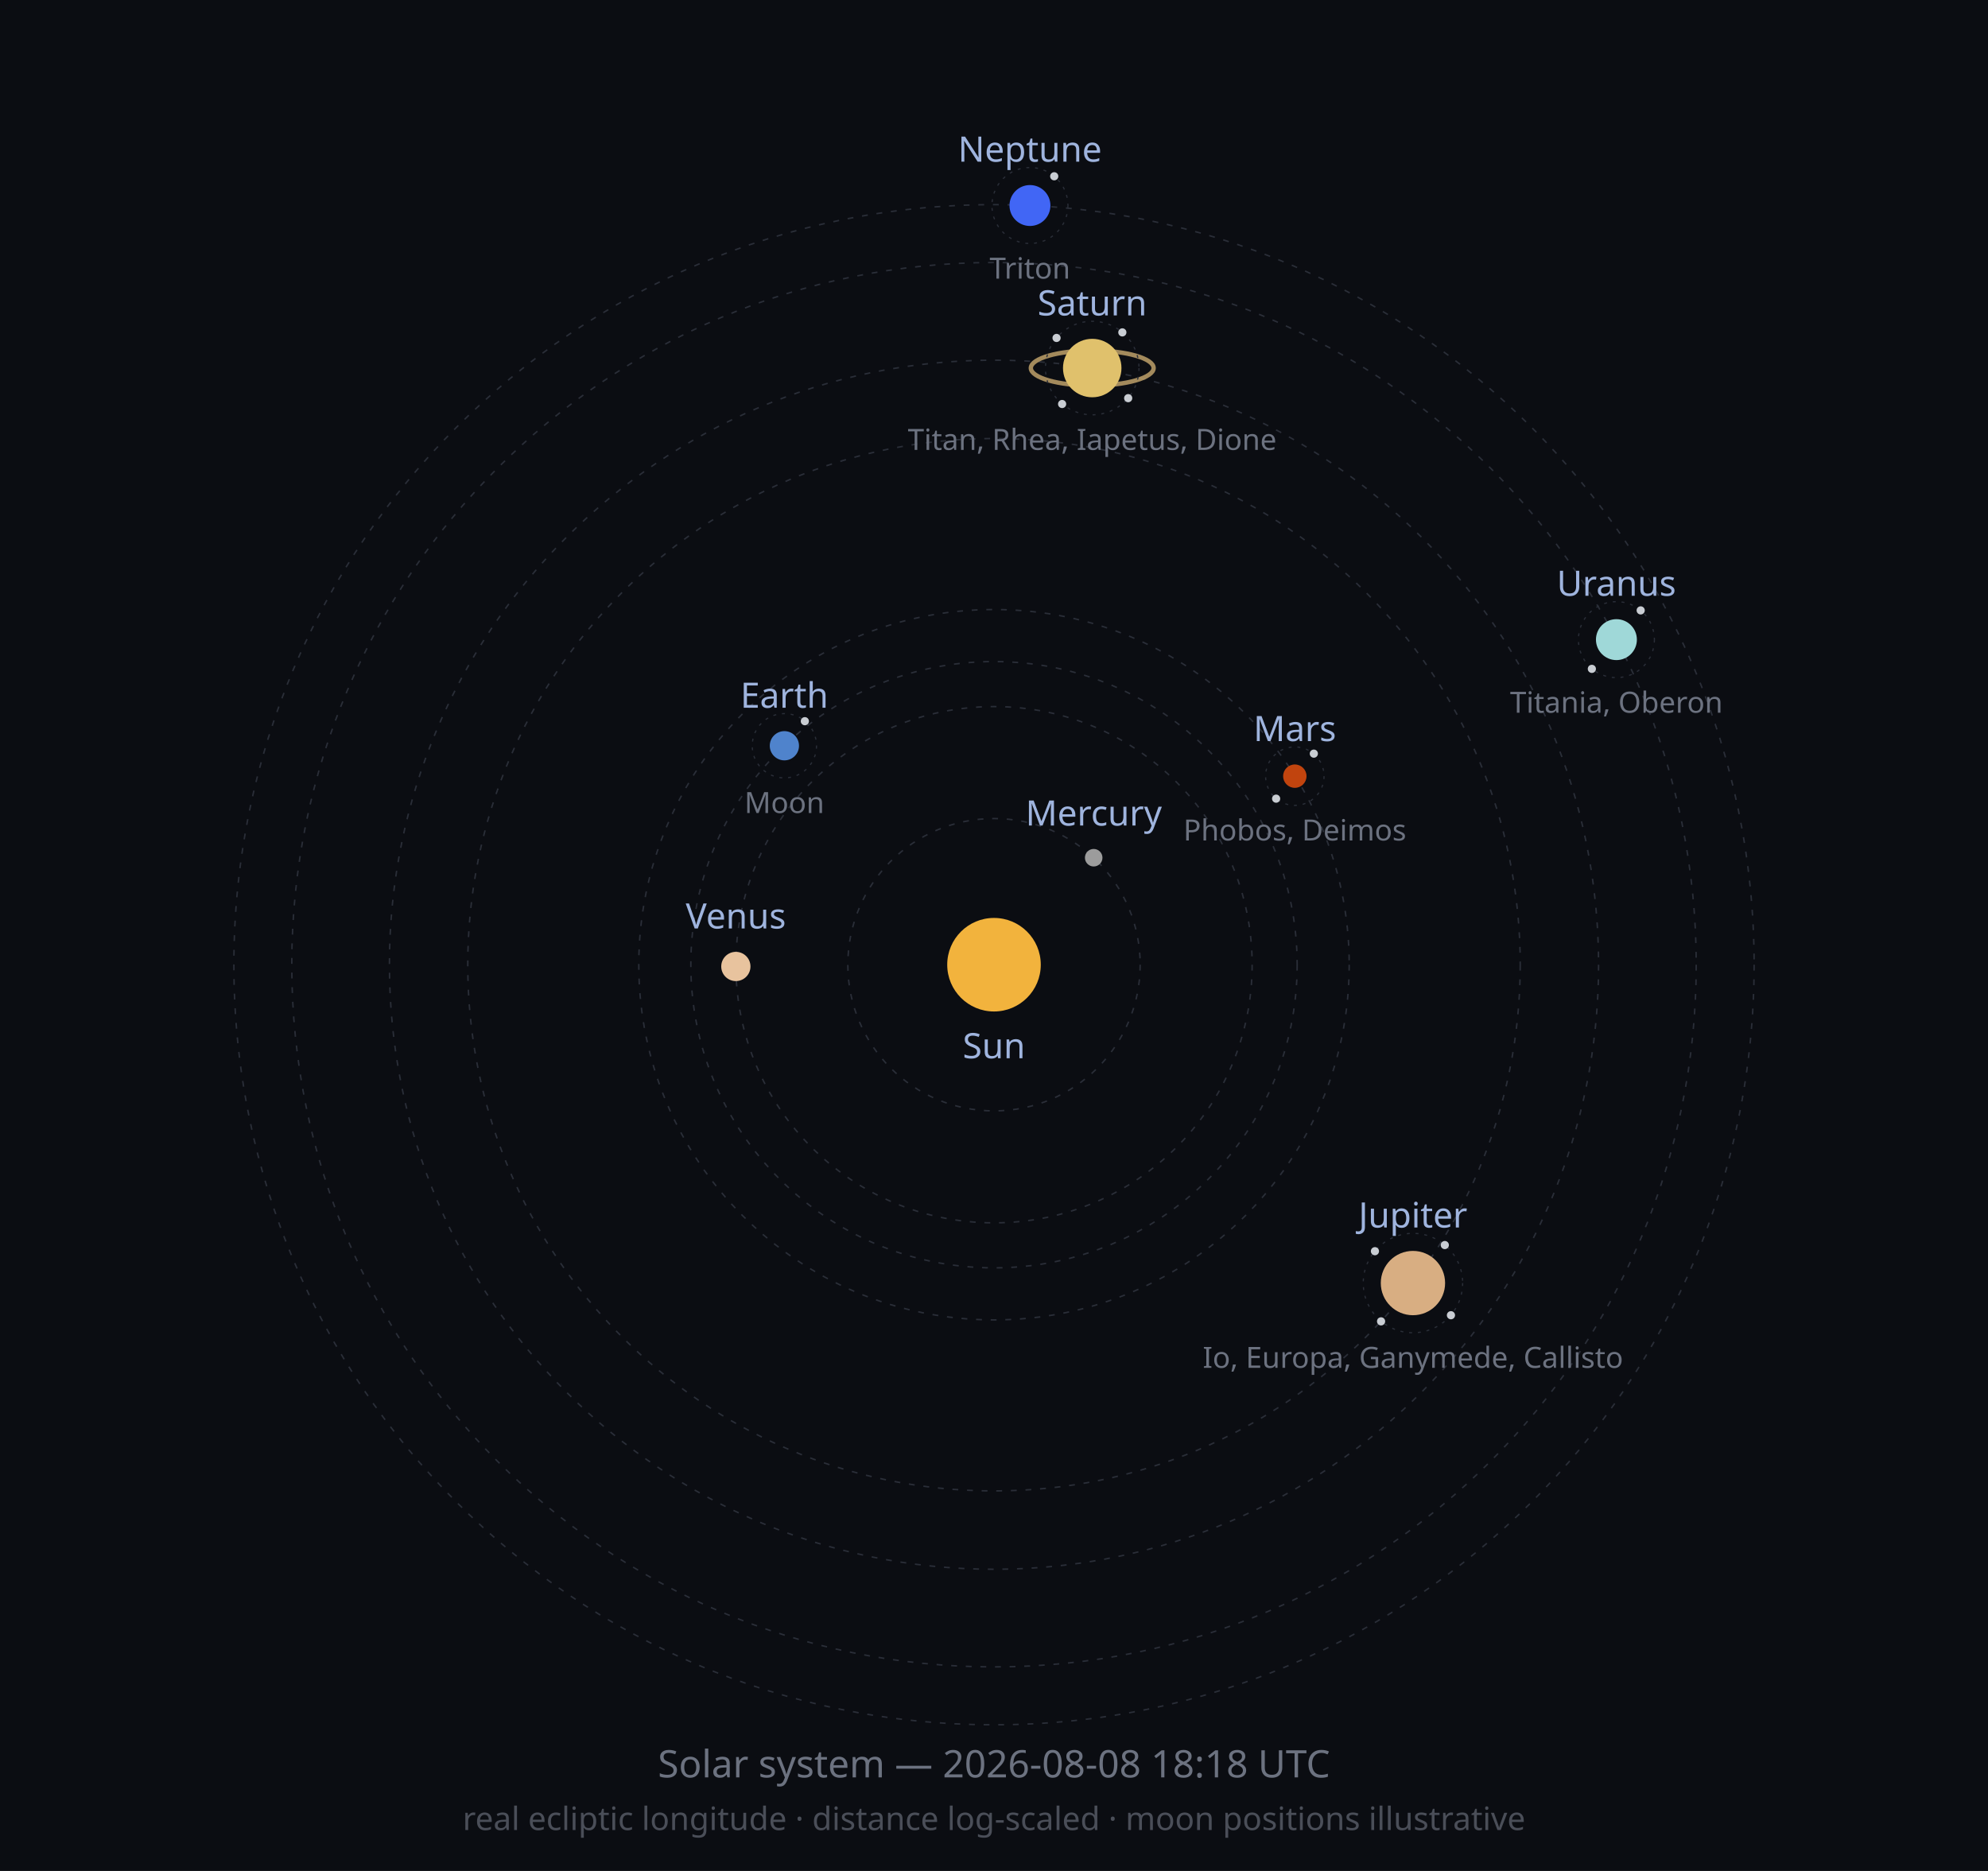
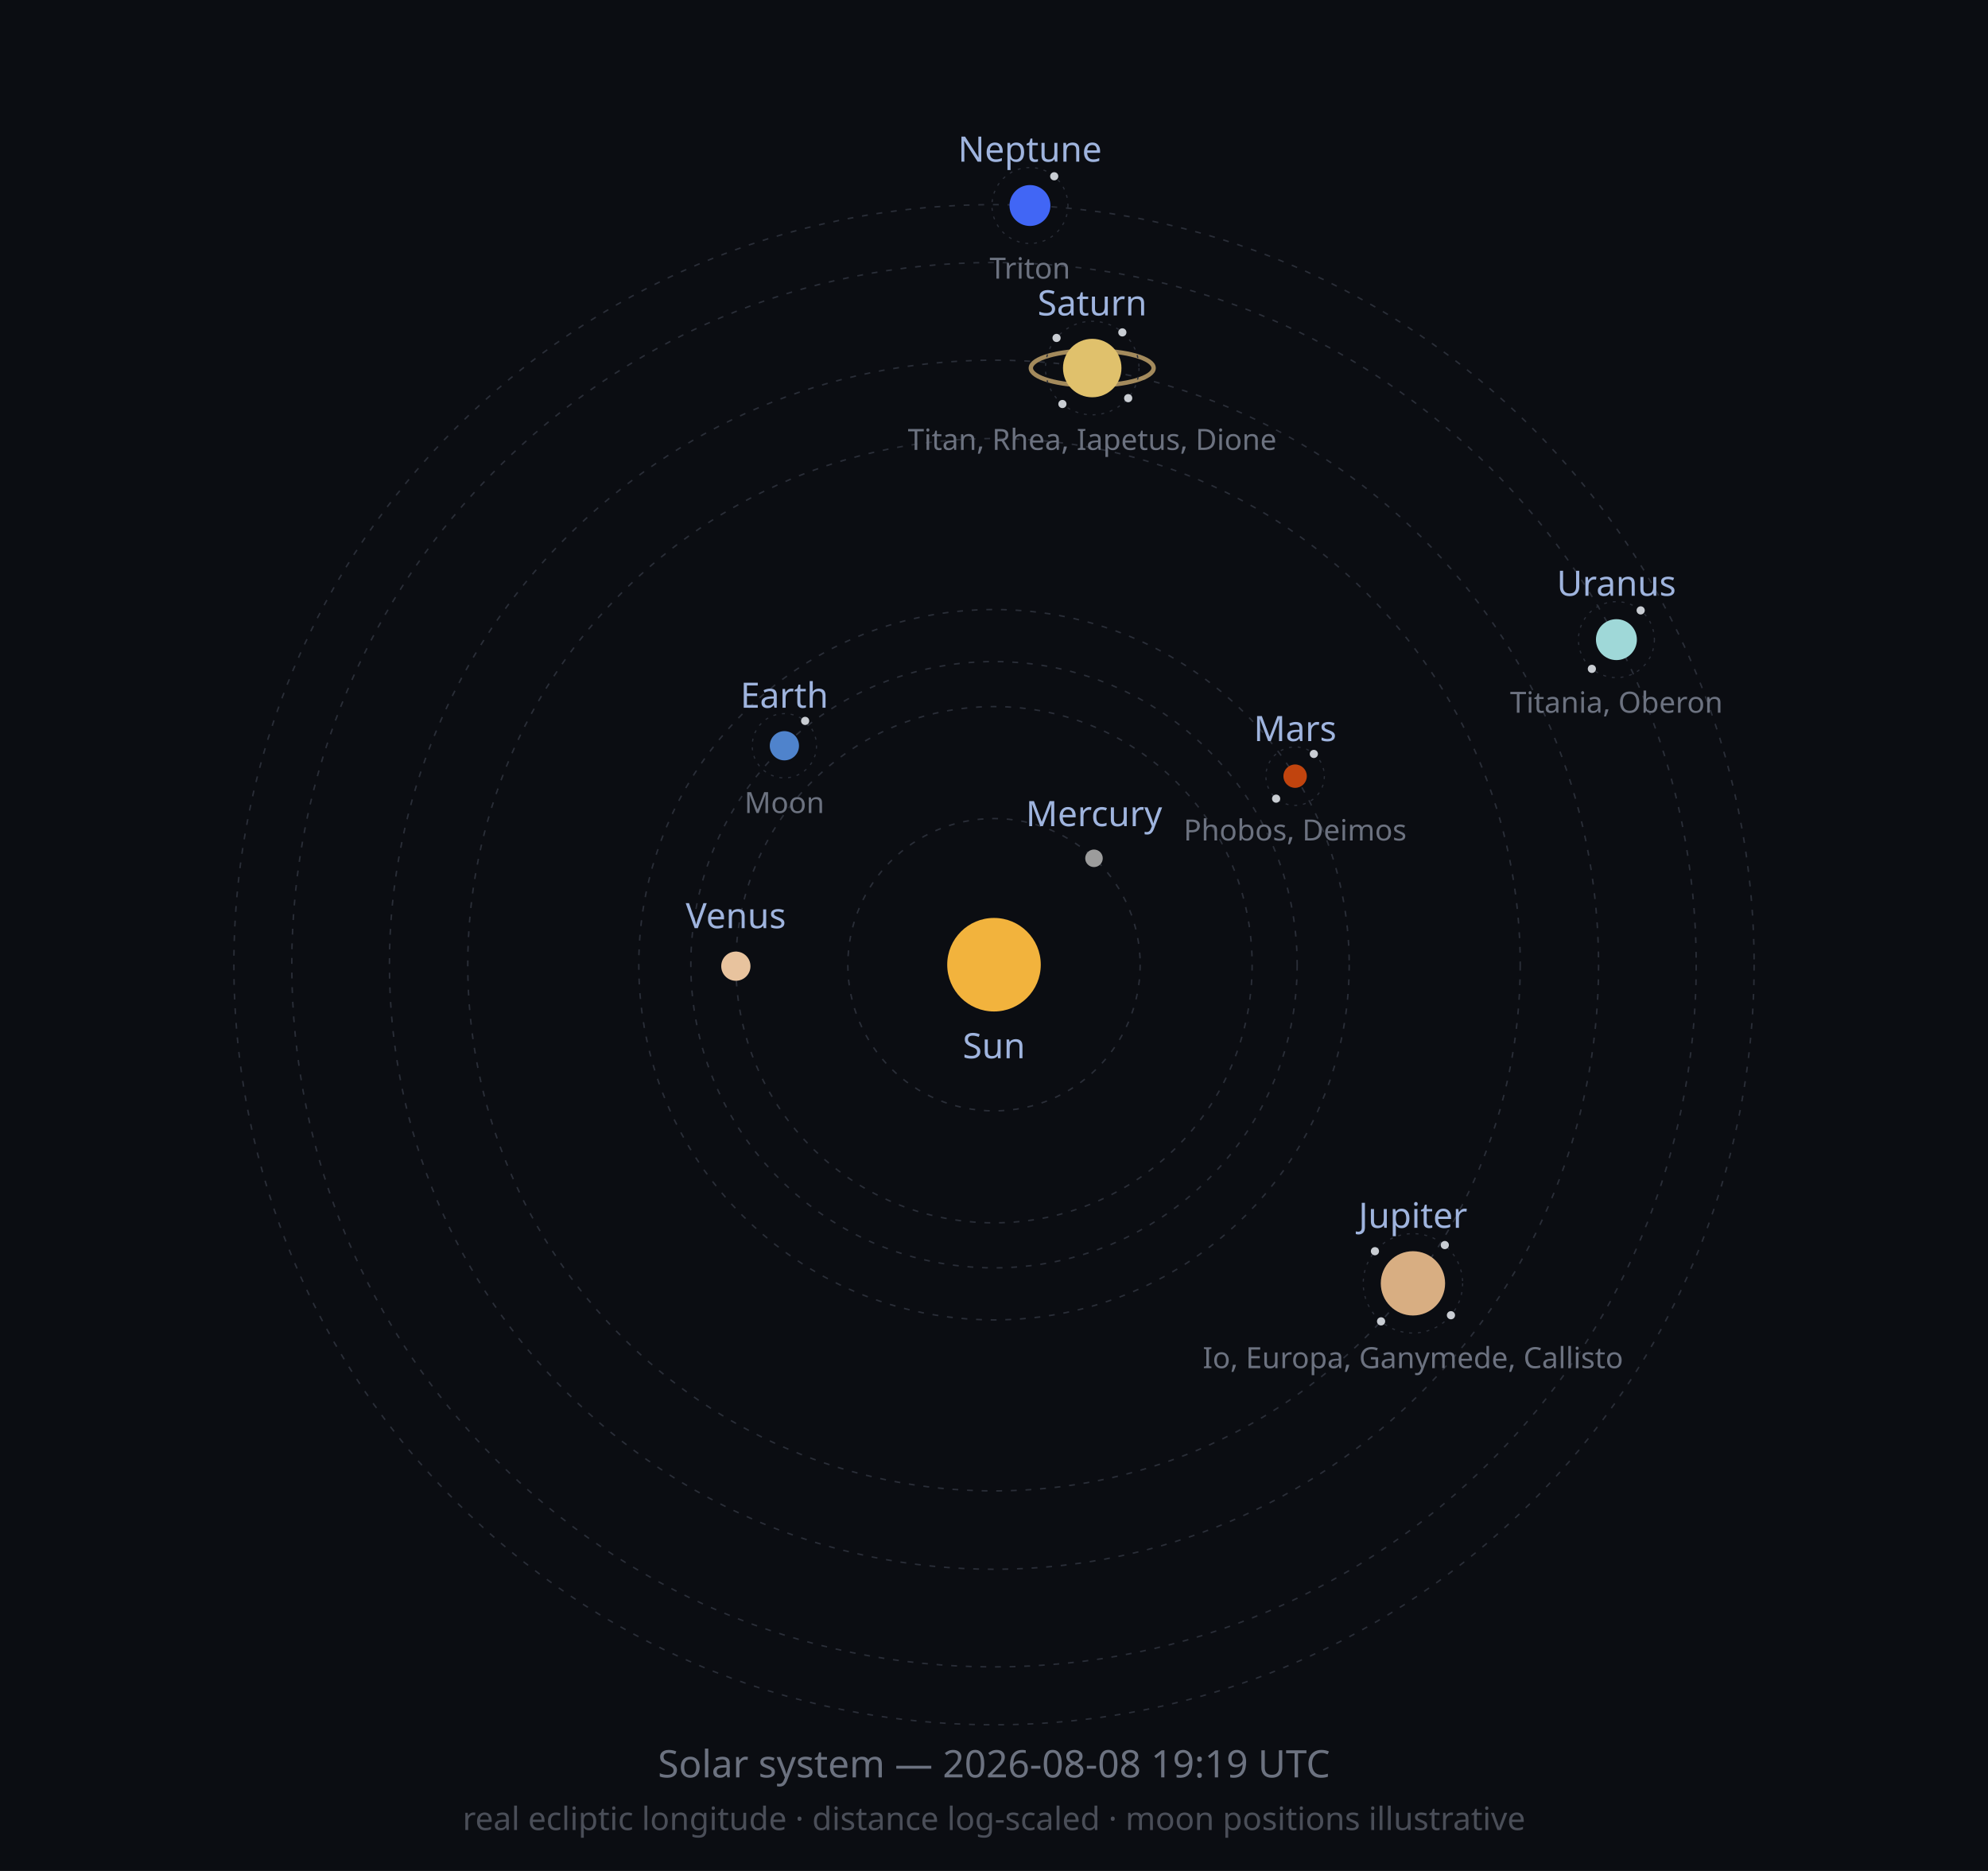
<svg xmlns="http://www.w3.org/2000/svg" width="680" height="640" viewBox="0 0 680 640" role="img">
  <defs>
    <marker id="arrow" viewBox="0 0 10 10" refX="8" refY="5" markerWidth="6" markerHeight="6" orient="auto-start-reverse">
      <path d="M2 1L8 5L2 9" fill="none" stroke="context-stroke" stroke-width="1.5" stroke-linecap="round" stroke-linejoin="round" />
    </marker>
  </defs>
  <style>
  .orbit { fill: none; stroke: #2A2E38; stroke-width: 0.5; stroke-dasharray: 2 3; }
  .moonorbit { fill: none; stroke: #2A2E38; stroke-width: 0.4; stroke-dasharray: 1 2; }
  .lbl { font-family: sans-serif; font-size: 12px; fill: #9FB4DE; }
  .moonlbl { font-family: sans-serif; font-size: 10px; fill: #6C7280; }
</style>
  <rect width="680" height="640" fill="#0B0D12" />
  <circle class="orbit" cx="340" cy="330" r="50.0" />
  <circle class="orbit" cx="340" cy="330" r="88.3" />
  <circle class="orbit" cx="340" cy="330" r="103.7" />
  <circle class="orbit" cx="340" cy="330" r="121.5" />
  <circle class="orbit" cx="340" cy="330" r="180.0" />
  <circle class="orbit" cx="340" cy="330" r="206.8" />
  <circle class="orbit" cx="340" cy="330" r="240.2" />
  <circle class="orbit" cx="340" cy="330" r="260.0" />
  <circle cx="340" cy="330" r="16" fill="#F2B33D" />
  <text class="lbl" x="340" y="362" text-anchor="middle">Sun</text>
-   <circle cx="374.1" cy="293.4" r="3" fill="#9C9C9C" />
-   <text class="lbl" x="374.1" y="282.4" text-anchor="middle">Mercury</text>
-   <circle cx="251.7" cy="330.6" r="5" fill="#E8C39E" />
-   <text class="lbl" x="251.7" y="317.6" text-anchor="middle">Venus</text>
+   <circle cx="374.2" cy="293.6" r="3" fill="#9C9C9C" />
+   <text class="lbl" x="374.2" y="282.6" text-anchor="middle">Mercury</text>
+   <circle cx="251.7" cy="330.5" r="5" fill="#E8C39E" />
+   <text class="lbl" x="251.7" y="317.5" text-anchor="middle">Venus</text>
  <circle cx="268.3" cy="255.1" r="5" fill="#4F83CC" />
  <circle class="moonorbit" cx="268.3" cy="255.1" r="11" />
-   <circle cx="275.3" cy="246.7" r="1.4" fill="#C9CDD3" />
+   <circle cx="275.4" cy="246.6" r="1.4" fill="#C9CDD3" />
  <text class="moonlbl" x="268.3" y="278.1" text-anchor="middle">Moon</text>
  <text class="lbl" x="268.3" y="242.1" text-anchor="middle">Earth</text>
-   <circle cx="442.9" cy="265.5" r="4" fill="#C1440E" />
-   <circle class="moonorbit" cx="442.9" cy="265.5" r="10" />
-   <circle cx="449.4" cy="257.8" r="1.4" fill="#C9CDD3" />
+   <circle cx="443.0" cy="265.5" r="4" fill="#C1440E" />
+   <circle class="moonorbit" cx="443.0" cy="265.5" r="10" />
+   <circle cx="449.4" cy="257.9" r="1.4" fill="#C9CDD3" />
  <circle cx="436.5" cy="273.2" r="1.4" fill="#C9CDD3" />
-   <text class="moonlbl" x="442.9" y="287.5" text-anchor="middle">Phobos, Deimos</text>
-   <text class="lbl" x="442.9" y="253.5" text-anchor="middle">Mars</text>
-   <circle cx="483.3" cy="438.9" r="11" fill="#D8AE82" />
-   <circle class="moonorbit" cx="483.3" cy="438.9" r="17" />
+   <text class="moonlbl" x="443.0" y="287.5" text-anchor="middle">Phobos, Deimos</text>
+   <text class="lbl" x="443.0" y="253.5" text-anchor="middle">Mars</text>
+   <circle cx="483.3" cy="439.0" r="11" fill="#D8AE82" />
+   <circle class="moonorbit" cx="483.3" cy="439.0" r="17" />
  <circle cx="494.2" cy="425.9" r="1.4" fill="#C9CDD3" />
  <circle cx="496.3" cy="449.9" r="1.4" fill="#C9CDD3" />
  <circle cx="472.4" cy="452.0" r="1.4" fill="#C9CDD3" />
  <circle cx="470.3" cy="428.0" r="1.4" fill="#C9CDD3" />
-   <text class="moonlbl" x="483.3" y="467.9" text-anchor="middle">Io, Europa, Ganymede, Callisto</text>
-   <text class="lbl" x="483.3" y="419.9" text-anchor="middle">Jupiter</text>
+   <text class="moonlbl" x="483.3" y="468.0" text-anchor="middle">Io, Europa, Ganymede, Callisto</text>
+   <text class="lbl" x="483.3" y="420.0" text-anchor="middle">Jupiter</text>
  <ellipse cx="373.6" cy="125.9" rx="21.0" ry="6.0" fill="none" stroke="#C9A96E" stroke-width="1.5" opacity="0.8" />
  <circle cx="373.6" cy="125.9" r="10" fill="#E0C16C" />
  <circle class="moonorbit" cx="373.6" cy="125.9" r="16" />
  <circle cx="383.9" cy="113.7" r="1.4" fill="#C9CDD3" />
  <circle cx="385.9" cy="136.2" r="1.4" fill="#C9CDD3" />
-   <circle cx="363.3" cy="138.2" r="1.4" fill="#C9CDD3" />
+   <circle cx="363.4" cy="138.2" r="1.4" fill="#C9CDD3" />
  <circle cx="361.4" cy="115.6" r="1.4" fill="#C9CDD3" />
  <text class="moonlbl" x="373.6" y="153.9" text-anchor="middle">Titan, Rhea, Iapetus, Dione</text>
  <text class="lbl" x="373.6" y="107.9" text-anchor="middle">Saturn</text>
  <circle cx="552.9" cy="218.8" r="7" fill="#9FD8D8" />
  <circle class="moonorbit" cx="552.9" cy="218.8" r="13" />
  <circle cx="561.2" cy="208.8" r="1.4" fill="#C9CDD3" />
  <circle cx="544.5" cy="228.8" r="1.4" fill="#C9CDD3" />
  <text class="moonlbl" x="552.9" y="243.8" text-anchor="middle">Titania, Oberon</text>
  <text class="lbl" x="552.9" y="203.8" text-anchor="middle">Uranus</text>
  <circle cx="352.3" cy="70.3" r="7" fill="#4166F5" />
  <circle class="moonorbit" cx="352.3" cy="70.3" r="13" />
  <circle cx="360.6" cy="60.3" r="1.4" fill="#C9CDD3" />
  <text class="moonlbl" x="352.3" y="95.3" text-anchor="middle">Triton</text>
  <text class="lbl" x="352.3" y="55.3" text-anchor="middle">Neptune</text>
-   <text x="340" y="608" font-size="13" fill="#6C7280" text-anchor="middle" font-family="sans-serif">Solar system — 2026-08-08 18:18 UTC</text>
+   <text x="340" y="608" font-size="13" fill="#6C7280" text-anchor="middle" font-family="sans-serif">Solar system — 2026-08-08 19:19 UTC</text>
  <text x="340" y="626" font-size="11" fill="#4A4E58" text-anchor="middle" font-family="sans-serif">real ecliptic longitude · distance log-scaled · moon positions illustrative</text>
</svg>
